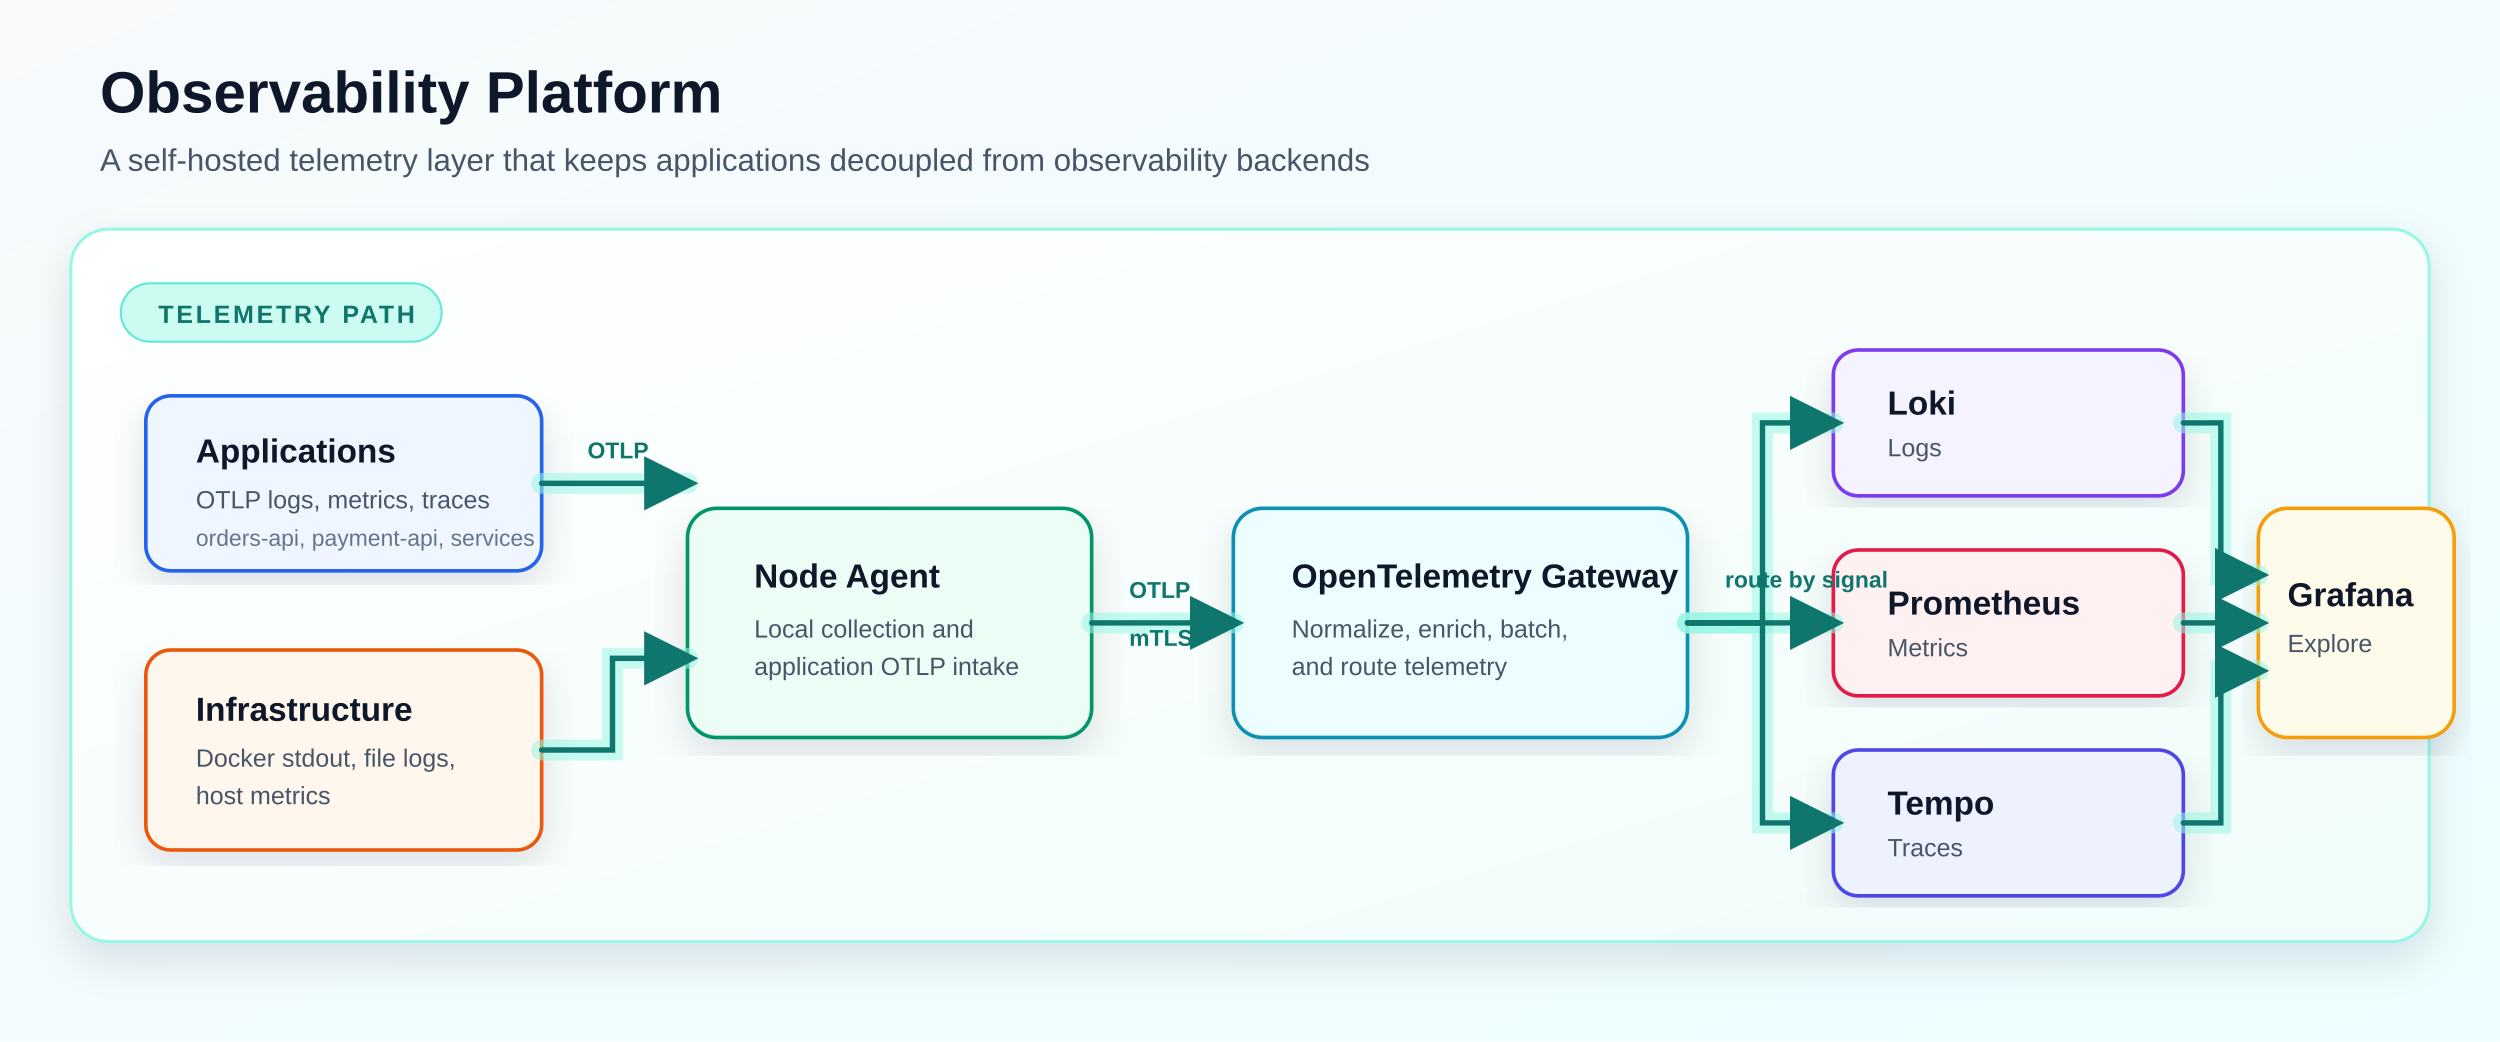
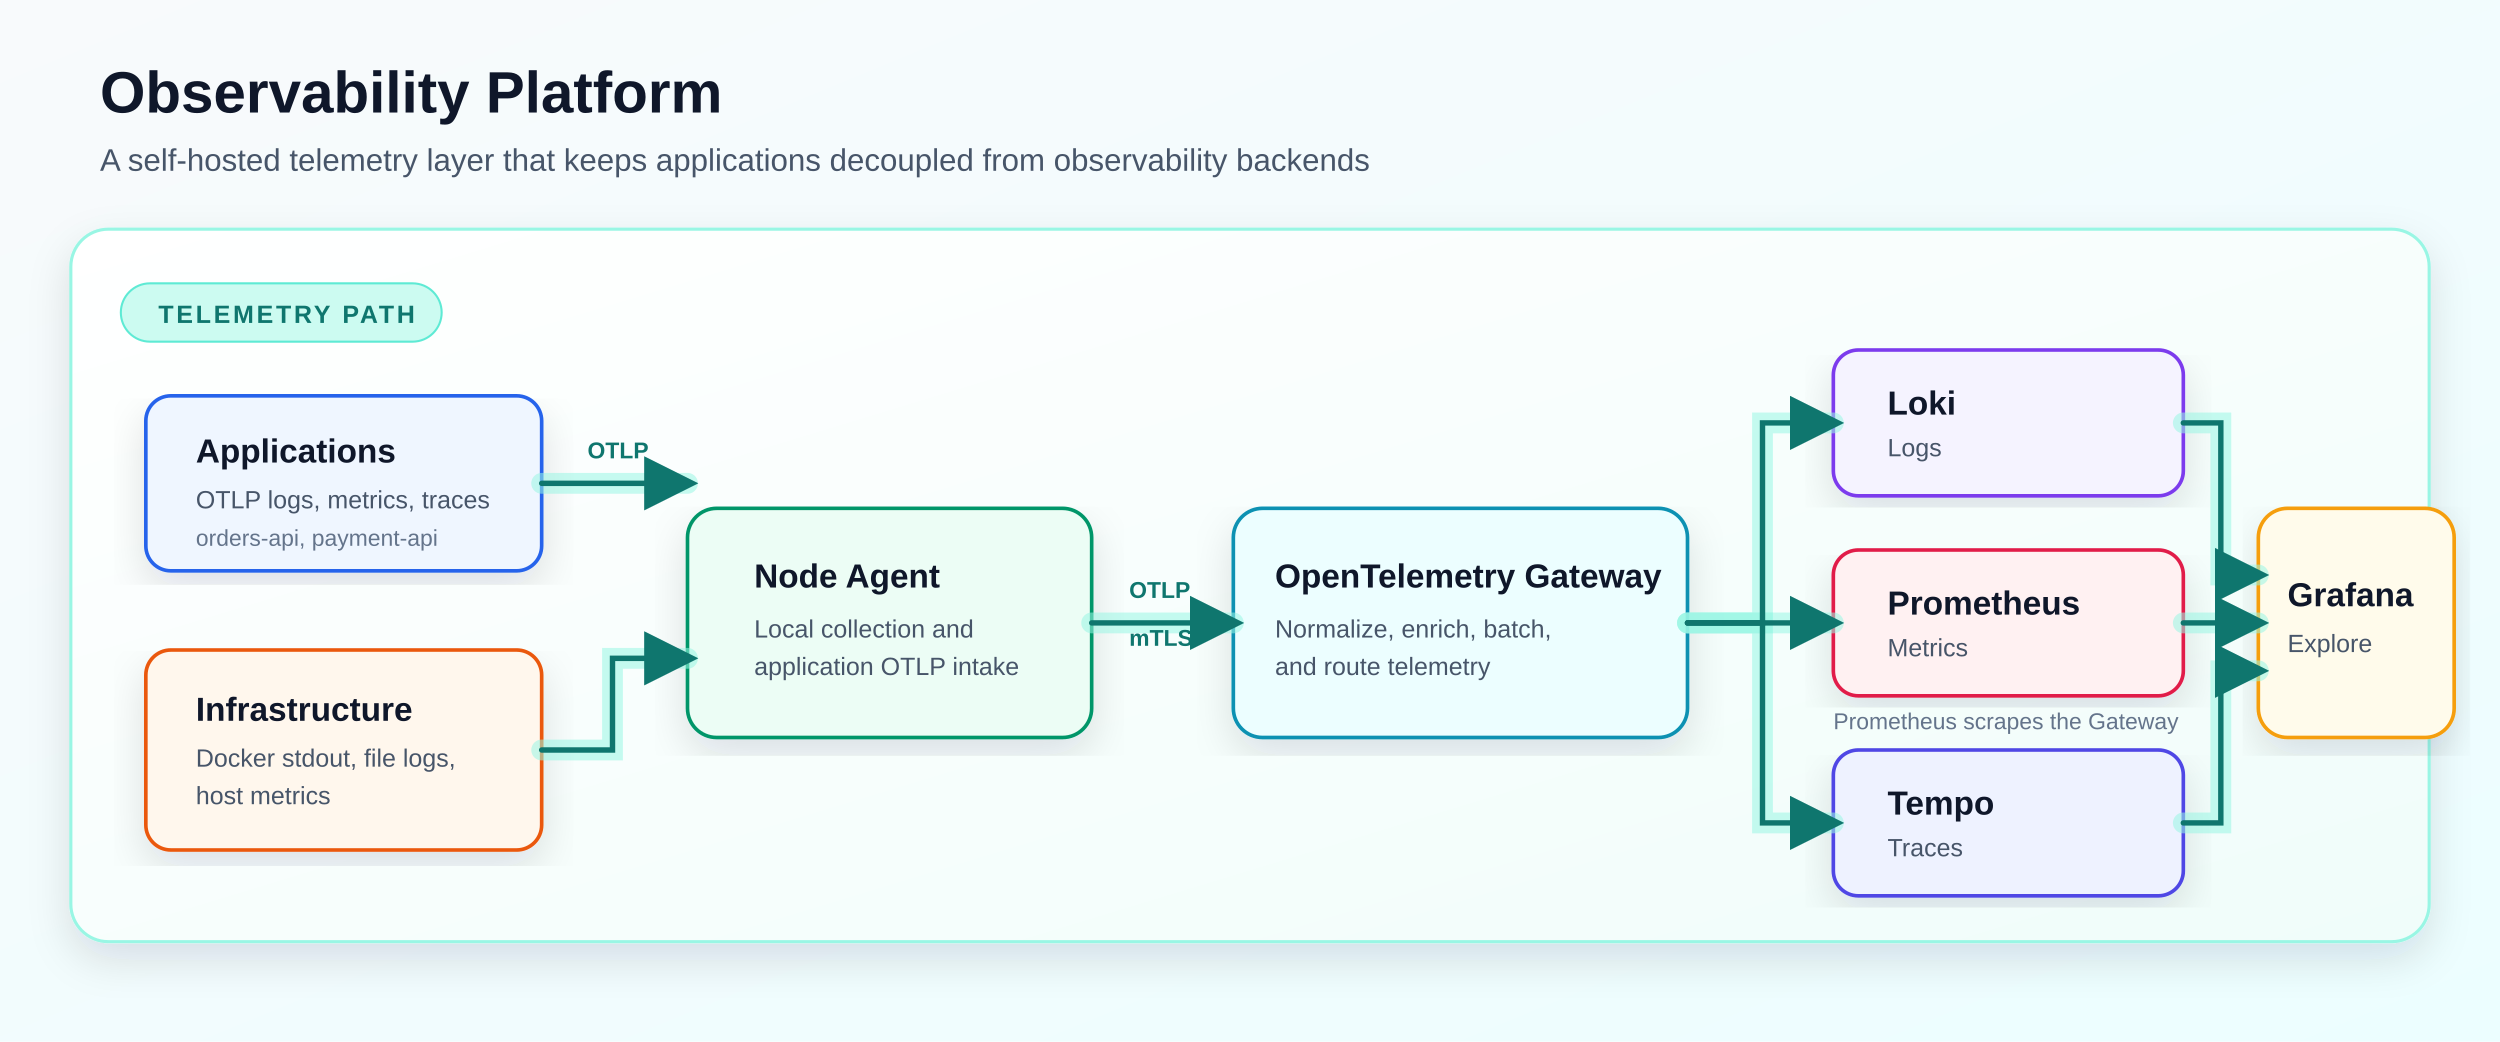
<svg xmlns="http://www.w3.org/2000/svg" viewBox="0 0 1200 500" role="img" aria-labelledby="title description">
  <defs>
    <marker id="telemetry-arrow" markerWidth="10" markerHeight="10" refX="8" refY="5" orient="auto">
      <path d="M0,0 L10,5 L0,10 Z" fill="#0f766e" />
    </marker>
    <linearGradient id="canvas-gradient" x1="0" x2="1" y1="0" y2="1">
      <stop offset="0%" stop-color="#f8fafc" />
      <stop offset="100%" stop-color="#ecfeff" />
    </linearGradient>
    <linearGradient id="path-gradient" x1="0" x2="1" y1="0" y2="1">
      <stop offset="0%" stop-color="#ffffff" />
      <stop offset="100%" stop-color="#f0fdfa" />
    </linearGradient>
    <filter id="soft-shadow" x="-8%" y="-8%" width="116%" height="116%">
      <feDropShadow dx="0" dy="8" stdDeviation="10" flood-color="#0f172a" flood-opacity="0.12" />
    </filter>
    <style>
      .canvas { fill: url(#canvas-gradient); }
      .path { fill: url(#path-gradient); stroke: #99f6e4; stroke-width: 1.5; filter: url(#soft-shadow); }
      .node { stroke-width: 1.75; filter: url(#soft-shadow); }
      .node-app { fill: #eff6ff; stroke: #2563eb; }
      .node-infra { fill: #fff7ed; stroke: #ea580c; }
      .node-agent { fill: #ecfdf5; stroke: #059669; }
      .node-gateway { fill: #ecfeff; stroke: #0891b2; }
      .node-loki { fill: #f5f3ff; stroke: #7c3aed; }
      .node-prometheus { fill: #fff1f2; stroke: #e11d48; }
      .node-tempo { fill: #eef2ff; stroke: #4f46e5; }
      .node-grafana { fill: #fffbeb; stroke: #f59e0b; }
      .title { fill: #0f172a; font: 700 28px Arial, Helvetica, sans-serif; }
      .subtitle { fill: #475569; font: 400 15px Arial, Helvetica, sans-serif; }
      .section-label { fill: #0f766e; font: 700 12px Arial, Helvetica, sans-serif; letter-spacing: 1.5px; }
      .pill { fill: #ccfbf1; stroke: #5eead4; stroke-width: 1; }
      .pill-text { fill: #0f766e; font: 700 12px Arial, Helvetica, sans-serif; letter-spacing: 1.3px; }
      .node-title { fill: #0f172a; font: 700 16px Arial, Helvetica, sans-serif; }
      .node-text { fill: #475569; font: 400 12px Arial, Helvetica, sans-serif; }
      .node-small { fill: #64748b; font: 400 11px Arial, Helvetica, sans-serif; }
      .arrow-label { fill: #0f766e; font: 700 11px Arial, Helvetica, sans-serif; }
      .telemetry-line { fill: none; stroke: #0f766e; stroke-width: 2.6; stroke-linecap: round; marker-end: url(#telemetry-arrow); }
      .connector { fill: none; stroke: #99f6e4; stroke-width: 10; stroke-linecap: round; opacity: 0.55; }
    </style>
  </defs>
  <rect class="canvas" width="1200" height="500" />
  <text class="title" x="48" y="54">Observability Platform</text>
  <text class="subtitle" x="48" y="82">A self-hosted telemetry layer that keeps applications decoupled from observability backends</text>
  <rect class="path" x="34" y="110" width="1132" height="342" rx="18" />
  <rect class="pill" x="58" y="136" width="154" height="28" rx="14" />
  <text class="pill-text" x="76" y="155">TELEMETRY PATH</text>
  <rect class="node node-app" x="70" y="190" width="190" height="84" rx="12" />
  <text class="node-title" x="94" y="222">Applications</text>
  <text class="node-text" x="94" y="244">OTLP logs, metrics, traces</text>
-   <text class="node-small" x="94" y="262">orders-api, payment-api, services</text>
+   <text class="node-small" x="94" y="262">orders-api, payment-api</text>
  <rect class="node node-infra" x="70" y="312" width="190" height="96" rx="12" />
  <text class="node-title" x="94" y="346">Infrastructure</text>
  <text class="node-text" x="94" y="368">Docker stdout, file logs,</text>
  <text class="node-text" x="94" y="386">host metrics</text>
  <rect class="node node-agent" x="330" y="244" width="194" height="110" rx="14" />
  <text class="node-title" x="362" y="282">Node Agent</text>
  <text class="node-text" x="362" y="306">Local collection and</text>
  <text class="node-text" x="362" y="324">application OTLP intake</text>
  <rect class="node node-gateway" x="592" y="244" width="218" height="110" rx="14" />
-   <text class="node-title" x="620" y="282">OpenTelemetry Gateway</text>
-   <text class="node-text" x="620" y="306">Normalize, enrich, batch,</text>
-   <text class="node-text" x="620" y="324">and route telemetry</text>
+   <text class="node-title" x="612" y="282">OpenTelemetry Gateway</text>
+   <text class="node-text" x="612" y="306">Normalize, enrich, batch,</text>
+   <text class="node-text" x="612" y="324">and route telemetry</text>
  <rect class="node node-loki" x="880" y="168" width="168" height="70" rx="12" />
  <text class="node-title" x="906" y="199">Loki</text>
  <text class="node-text" x="906" y="219">Logs</text>
  <rect class="node node-prometheus" x="880" y="264" width="168" height="70" rx="12" />
  <text class="node-title" x="906" y="295">Prometheus</text>
  <text class="node-text" x="906" y="315">Metrics</text>
  <rect class="node node-tempo" x="880" y="360" width="168" height="70" rx="12" />
  <text class="node-title" x="906" y="391">Tempo</text>
  <text class="node-text" x="906" y="411">Traces</text>
  <rect class="node node-grafana" x="1084" y="244" width="94" height="110" rx="14" />
  <text class="node-title" x="1098" y="291">Grafana</text>
  <text class="node-text" x="1098" y="313">Explore</text>
  <path class="connector" d="M260 232 H330" />
  <path class="telemetry-line" d="M260 232 H330" />
  <text class="arrow-label" x="282" y="220">OTLP</text>
  <path class="connector" d="M260 360 H294 V316 H330" />
  <path class="telemetry-line" d="M260 360 H294 V316 H330" />
  <path class="connector" d="M524 299 H592" />
  <path class="telemetry-line" d="M524 299 H592" />
  <text class="arrow-label" x="542" y="287">OTLP</text>
  <text class="arrow-label" x="542" y="310">mTLS</text>
  <path class="connector" d="M810 299 H846 V203 H880" />
  <path class="connector" d="M810 299 H880" />
  <path class="connector" d="M810 299 H846 V395 H880" />
  <path class="telemetry-line" d="M810 299 H846 V203 H880" />
  <path class="telemetry-line" d="M810 299 H880" />
  <path class="telemetry-line" d="M810 299 H846 V395 H880" />
-   <text class="arrow-label" x="828" y="282">route by signal</text>
+   <text class="node-small" x="880" y="350">Prometheus scrapes the Gateway</text>
  <path class="connector" d="M1048 203 H1066 V276 H1084" />
  <path class="connector" d="M1048 299 H1084" />
  <path class="connector" d="M1048 395 H1066 V322 H1084" />
  <path class="telemetry-line" d="M1048 203 H1066 V276 H1084" />
  <path class="telemetry-line" d="M1048 299 H1084" />
  <path class="telemetry-line" d="M1048 395 H1066 V322 H1084" />
</svg>
